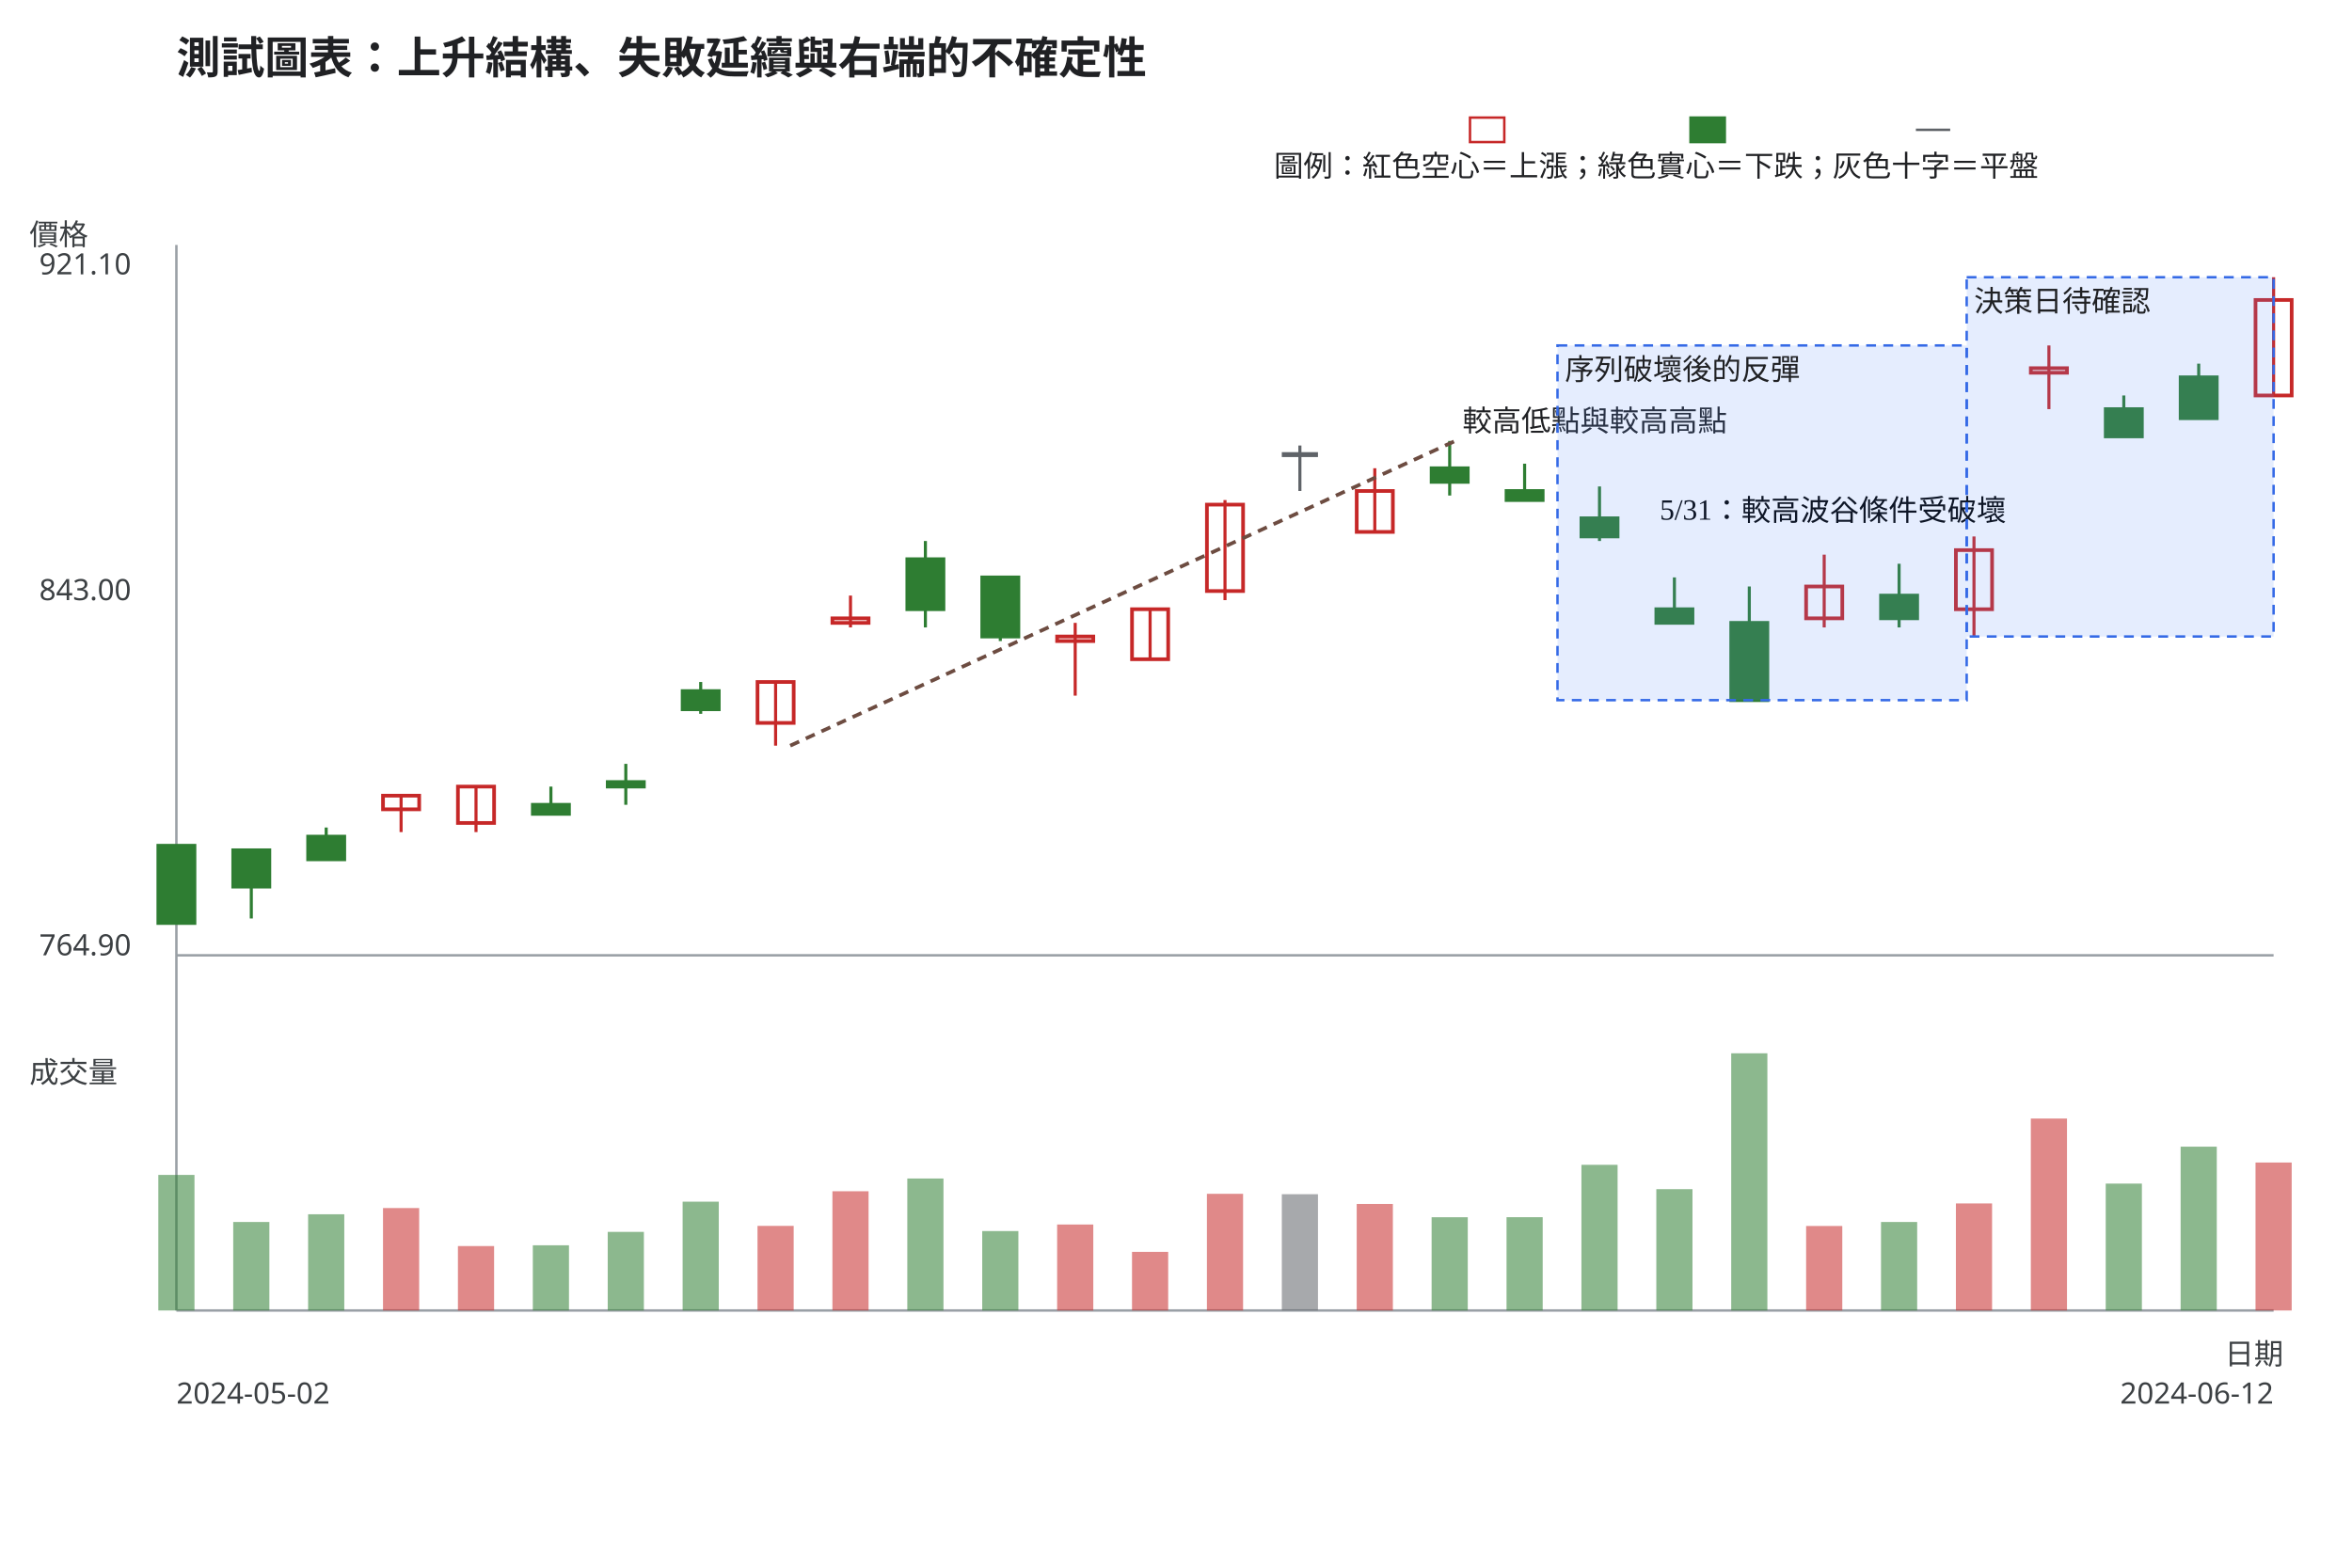
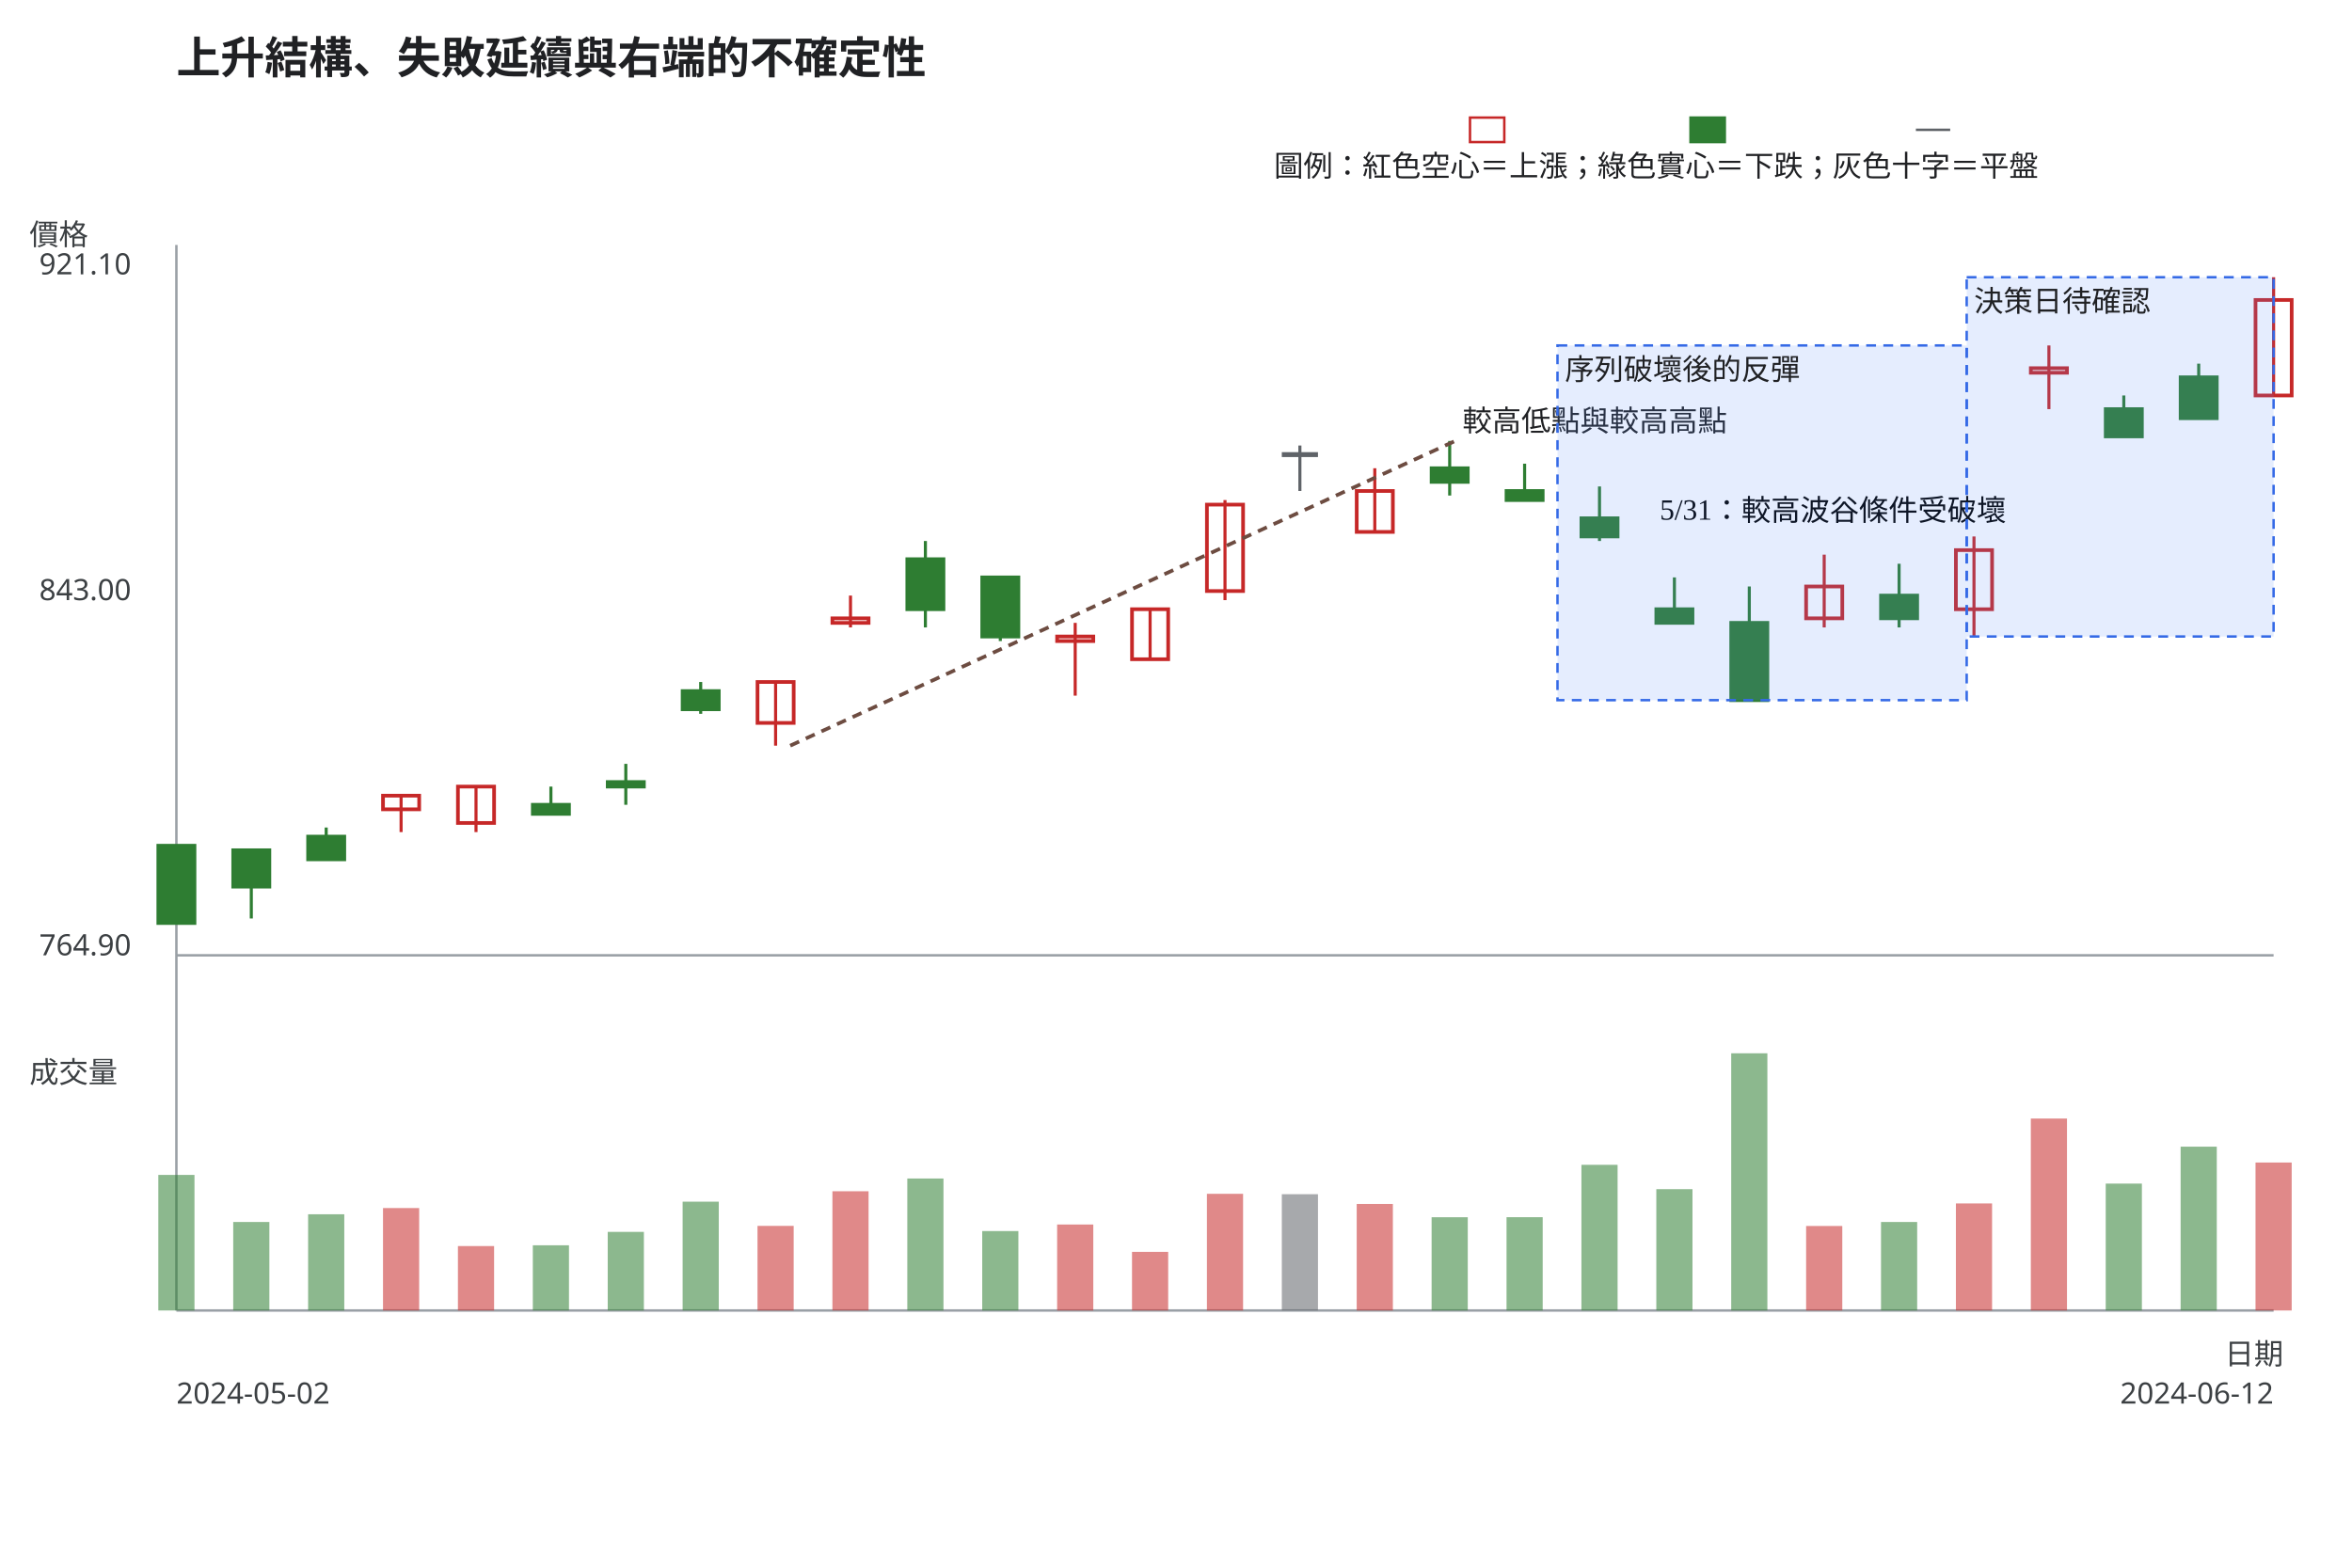
<svg xmlns="http://www.w3.org/2000/svg" aria-labelledby="chart-title chart-desc" height="640.00" role="img" viewBox="0 0 960.00 640.00" width="960.00">
  <style>.chart-heading{font:600 18px sans-serif;fill:#202124}.axis{stroke:#9aa0a6;stroke-width:1}.axis-label{font:12px sans-serif;fill:#3c4043}.legend-text,.annotation-label,.indicator-label{font:12px sans-serif;fill:#202124}.candle-wick{stroke-width:1.25}.volume-bar{fill-opacity:.55}.annotation{stroke-dasharray:4 3}.indicator-line{stroke-width:1.5}.sma{stroke:#1565c0}.ema{stroke:#8e24aa}.bollinger{stroke:#ef6c00}.atr{stroke:#455a64}.rsi{stroke:#00695c}.kd-k{stroke:#1565c0}.kd-d{stroke:#ef6c00}.macd{stroke:#6a1b9a}.macd-signal{stroke:#d81b60}.macd-histogram{stroke:#546e7a}</style>
  <defs>
    <marker id="arrowhead" markerHeight="6.00" markerWidth="6.00" orient="auto" refX="5.00" refY="3.00">
      <path d="M 0 0 L 6 3 L 0 6 z" fill="#5d4037" />
    </marker>
  </defs>
-   <text class="chart-heading" x="72.00" y="30.00">測試圖表：上升結構、失敗延續與右端的不確定性</text>
+   <text class="chart-heading" x="72.00" y="30.00">上升結構、失敗延續與右端的不確定性</text>
  <g class="axes">
    <line class="axis" x1="72.00" x2="72.00" y1="100.00" y2="535.00" />
    <line class="axis" x1="72.00" x2="928.00" y1="390.00" y2="390.00" />
    <line class="axis" x1="72.00" x2="928.00" y1="535.00" y2="535.00" />
    <text class="axis-label" x="12.00" y="100.00">價格</text>
    <text class="axis-label" x="16.00" y="112.00">921.10</text>
    <text class="axis-label" x="16.00" y="245.00">843.00</text>
    <text class="axis-label" x="16.00" y="390.00">764.90</text>
    <text class="axis-label" x="12.00" y="442.00">成交量</text>
    <text class="axis-label" x="908.00" y="557.00">日期</text>
  </g>
  <g class="date-labels">
    <text class="axis-label" text-anchor="start" x="72.00" y="573.00">2024-05-02</text>
    <text class="axis-label" text-anchor="end" x="928.00" y="573.00">2024-06-12</text>
  </g>
  <g class="price-candles">
    <line class="candle-wick down" data-direction="down" stroke="#2e7d32" x1="72.00" x2="72.00" y1="345.26" y2="376.82" />
    <rect class="candle-body down solid" data-direction="down" fill="#2e7d32" height="31.56" stroke="#2e7d32" stroke-width="1.50" width="14.76" x="64.62" y="345.26" />
    <line class="candle-wick down" data-direction="down" stroke="#2e7d32" x1="102.57" x2="102.57" y1="347.11" y2="374.96" />
    <rect class="candle-body down solid" data-direction="down" fill="#2e7d32" height="14.85" stroke="#2e7d32" stroke-width="1.50" width="14.76" x="95.19" y="347.11" />
    <line class="candle-wick down" data-direction="down" stroke="#2e7d32" x1="133.14" x2="133.14" y1="337.83" y2="350.83" />
    <rect class="candle-body down solid" data-direction="down" fill="#2e7d32" height="9.28" stroke="#2e7d32" stroke-width="1.50" width="14.76" x="125.76" y="341.54" />
    <line class="candle-wick up" data-direction="up" stroke="#c62828" x1="163.71" x2="163.71" y1="324.83" y2="339.69" />
    <rect class="candle-body up hollow" data-direction="up" fill="none" height="5.57" stroke="#c62828" stroke-width="1.50" width="14.76" x="156.33" y="324.83" />
    <line class="candle-wick up" data-direction="up" stroke="#c62828" x1="194.29" x2="194.29" y1="321.12" y2="339.69" />
    <rect class="candle-body up hollow" data-direction="up" fill="none" height="14.85" stroke="#c62828" stroke-width="1.50" width="14.76" x="186.91" y="321.12" />
    <line class="candle-wick down" data-direction="down" stroke="#2e7d32" x1="224.86" x2="224.86" y1="321.12" y2="332.26" />
    <rect class="candle-body down solid" data-direction="down" fill="#2e7d32" height="3.71" stroke="#2e7d32" stroke-width="1.50" width="14.76" x="217.48" y="328.55" />
    <line class="candle-wick down" data-direction="down" stroke="#2e7d32" x1="255.43" x2="255.43" y1="311.84" y2="328.55" />
    <rect class="candle-body down solid" data-direction="down" fill="#2e7d32" height="1.86" stroke="#2e7d32" stroke-width="1.50" width="14.76" x="248.05" y="319.26" />
    <line class="candle-wick down" data-direction="down" stroke="#2e7d32" x1="286.00" x2="286.00" y1="278.42" y2="291.41" />
    <rect class="candle-body down solid" data-direction="down" fill="#2e7d32" height="7.43" stroke="#2e7d32" stroke-width="1.50" width="14.76" x="278.62" y="282.13" />
    <line class="candle-wick up" data-direction="up" stroke="#c62828" x1="316.57" x2="316.57" y1="278.42" y2="304.41" />
    <rect class="candle-body up hollow" data-direction="up" fill="none" height="16.71" stroke="#c62828" stroke-width="1.50" width="14.76" x="309.19" y="278.42" />
    <line class="candle-wick up" data-direction="up" stroke="#c62828" x1="347.14" x2="347.14" y1="243.14" y2="256.14" />
    <rect class="candle-body up hollow" data-direction="up" fill="none" height="1.86" stroke="#c62828" stroke-width="1.50" width="14.76" x="339.76" y="252.43" />
    <line class="candle-wick down" data-direction="down" stroke="#2e7d32" x1="377.71" x2="377.71" y1="220.86" y2="256.14" />
    <rect class="candle-body down solid" data-direction="down" fill="#2e7d32" height="20.42" stroke="#2e7d32" stroke-width="1.50" width="14.76" x="370.33" y="228.29" />
    <line class="candle-wick down" data-direction="down" stroke="#2e7d32" x1="408.29" x2="408.29" y1="235.72" y2="261.71" />
    <rect class="candle-body down solid" data-direction="down" fill="#2e7d32" height="24.14" stroke="#2e7d32" stroke-width="1.50" width="14.76" x="400.91" y="235.72" />
    <line class="candle-wick up" data-direction="up" stroke="#c62828" x1="438.86" x2="438.86" y1="254.28" y2="283.99" />
    <rect class="candle-body up hollow" data-direction="up" fill="none" height="1.86" stroke="#c62828" stroke-width="1.50" width="14.76" x="431.48" y="259.85" />
    <line class="candle-wick up" data-direction="up" stroke="#c62828" x1="469.43" x2="469.43" y1="248.71" y2="269.14" />
    <rect class="candle-body up hollow" data-direction="up" fill="none" height="20.42" stroke="#c62828" stroke-width="1.50" width="14.76" x="462.05" y="248.71" />
    <line class="candle-wick up" data-direction="up" stroke="#c62828" x1="500.00" x2="500.00" y1="204.15" y2="245.00" />
    <rect class="candle-body up hollow" data-direction="up" fill="none" height="35.28" stroke="#c62828" stroke-width="1.50" width="14.76" x="492.62" y="206.01" />
    <line class="candle-wick doji" data-direction="doji" stroke="#5f6368" x1="530.57" x2="530.57" y1="181.88" y2="200.44" />
    <line class="candle-body doji cross" data-direction="doji" stroke="#5f6368" stroke-width="2.00" x1="523.19" x2="537.95" y1="185.59" y2="185.59" />
    <line class="candle-wick up" data-direction="up" stroke="#c62828" x1="561.14" x2="561.14" y1="191.16" y2="217.15" />
    <rect class="candle-body up hollow" data-direction="up" fill="none" height="16.71" stroke="#c62828" stroke-width="1.50" width="14.76" x="553.76" y="200.44" />
    <line class="candle-wick down" data-direction="down" stroke="#2e7d32" x1="591.71" x2="591.71" y1="180.02" y2="202.30" />
    <rect class="candle-body down solid" data-direction="down" fill="#2e7d32" height="5.57" stroke="#2e7d32" stroke-width="1.50" width="14.76" x="584.33" y="191.16" />
    <line class="candle-wick down" data-direction="down" stroke="#2e7d32" x1="622.29" x2="622.29" y1="189.30" y2="204.15" />
    <rect class="candle-body down solid" data-direction="down" fill="#2e7d32" height="3.71" stroke="#2e7d32" stroke-width="1.50" width="14.76" x="614.91" y="200.44" />
    <line class="candle-wick down" data-direction="down" stroke="#2e7d32" x1="652.86" x2="652.86" y1="198.59" y2="220.86" />
    <rect class="candle-body down solid" data-direction="down" fill="#2e7d32" height="7.43" stroke="#2e7d32" stroke-width="1.50" width="14.76" x="645.48" y="211.58" />
    <line class="candle-wick down" data-direction="down" stroke="#2e7d32" x1="683.43" x2="683.43" y1="235.72" y2="254.28" />
    <rect class="candle-body down solid" data-direction="down" fill="#2e7d32" height="5.57" stroke="#2e7d32" stroke-width="1.50" width="14.76" x="676.05" y="248.71" />
    <line class="candle-wick down" data-direction="down" stroke="#2e7d32" x1="714.00" x2="714.00" y1="239.43" y2="285.85" />
    <rect class="candle-body down solid" data-direction="down" fill="#2e7d32" height="31.56" stroke="#2e7d32" stroke-width="1.50" width="14.76" x="706.62" y="254.28" />
    <line class="candle-wick up" data-direction="up" stroke="#c62828" x1="744.57" x2="744.57" y1="226.43" y2="256.14" />
    <rect class="candle-body up hollow" data-direction="up" fill="none" height="13.00" stroke="#c62828" stroke-width="1.50" width="14.76" x="737.19" y="239.43" />
    <line class="candle-wick down" data-direction="down" stroke="#2e7d32" x1="775.14" x2="775.14" y1="230.15" y2="256.14" />
    <rect class="candle-body down solid" data-direction="down" fill="#2e7d32" height="9.28" stroke="#2e7d32" stroke-width="1.50" width="14.76" x="767.76" y="243.14" />
    <line class="candle-wick up" data-direction="up" stroke="#c62828" x1="805.71" x2="805.71" y1="219.01" y2="259.85" />
    <rect class="candle-body up hollow" data-direction="up" fill="none" height="24.14" stroke="#c62828" stroke-width="1.50" width="14.76" x="798.33" y="224.58" />
    <line class="candle-wick up" data-direction="up" stroke="#c62828" x1="836.29" x2="836.29" y1="141.03" y2="167.02" />
    <rect class="candle-body up hollow" data-direction="up" fill="none" height="1.86" stroke="#c62828" stroke-width="1.50" width="14.76" x="828.91" y="150.31" />
    <line class="candle-wick down" data-direction="down" stroke="#2e7d32" x1="866.86" x2="866.86" y1="161.45" y2="178.16" />
    <rect class="candle-body down solid" data-direction="down" fill="#2e7d32" height="11.14" stroke="#2e7d32" stroke-width="1.50" width="14.76" x="859.48" y="167.02" />
    <line class="candle-wick down" data-direction="down" stroke="#2e7d32" x1="897.43" x2="897.43" y1="148.46" y2="170.74" />
    <rect class="candle-body down solid" data-direction="down" fill="#2e7d32" height="16.71" stroke="#2e7d32" stroke-width="1.50" width="14.76" x="890.05" y="154.03" />
    <line class="candle-wick up" data-direction="up" stroke="#c62828" x1="928.00" x2="928.00" y1="113.18" y2="161.45" />
    <rect class="candle-body up hollow" data-direction="up" fill="none" height="38.99" stroke="#c62828" stroke-width="1.50" width="14.76" x="920.62" y="122.46" />
  </g>
  <g class="volume-bars">
    <rect class="volume-bar down" data-direction="down" fill="#2e7d32" height="55.35" width="14.76" x="64.62" y="479.65" />
    <rect class="volume-bar down" data-direction="down" fill="#2e7d32" height="36.13" width="14.76" x="95.19" y="498.87" />
    <rect class="volume-bar down" data-direction="down" fill="#2e7d32" height="39.28" width="14.76" x="125.76" y="495.72" />
    <rect class="volume-bar up" data-direction="up" fill="#c62828" height="41.82" width="14.76" x="156.33" y="493.18" />
    <rect class="volume-bar up" data-direction="up" fill="#c62828" height="26.30" width="14.76" x="186.91" y="508.70" />
    <rect class="volume-bar down" data-direction="down" fill="#2e7d32" height="26.62" width="14.76" x="217.48" y="508.38" />
    <rect class="volume-bar down" data-direction="down" fill="#2e7d32" height="32.09" width="14.76" x="248.05" y="502.91" />
    <rect class="volume-bar down" data-direction="down" fill="#2e7d32" height="44.42" width="14.76" x="278.62" y="490.58" />
    <rect class="volume-bar up" data-direction="up" fill="#c62828" height="34.54" width="14.76" x="309.19" y="500.46" />
    <rect class="volume-bar up" data-direction="up" fill="#c62828" height="48.68" width="14.76" x="339.76" y="486.32" />
    <rect class="volume-bar down" data-direction="down" fill="#2e7d32" height="53.88" width="14.76" x="370.33" y="481.12" />
    <rect class="volume-bar down" data-direction="down" fill="#2e7d32" height="32.43" width="14.76" x="400.91" y="502.57" />
    <rect class="volume-bar up" data-direction="up" fill="#c62828" height="35.10" width="14.76" x="431.48" y="499.90" />
    <rect class="volume-bar up" data-direction="up" fill="#c62828" height="23.93" width="14.76" x="462.05" y="511.07" />
    <rect class="volume-bar up" data-direction="up" fill="#c62828" height="47.63" width="14.76" x="492.62" y="487.37" />
    <rect class="volume-bar doji" data-direction="doji" fill="#5f6368" height="47.47" width="14.76" x="523.19" y="487.53" />
    <rect class="volume-bar up" data-direction="up" fill="#c62828" height="43.49" width="14.76" x="553.76" y="491.51" />
    <rect class="volume-bar down" data-direction="down" fill="#2e7d32" height="38.07" width="14.76" x="584.33" y="496.93" />
    <rect class="volume-bar down" data-direction="down" fill="#2e7d32" height="38.09" width="14.76" x="614.91" y="496.91" />
    <rect class="volume-bar down" data-direction="down" fill="#2e7d32" height="59.47" width="14.76" x="645.48" y="475.53" />
    <rect class="volume-bar down" data-direction="down" fill="#2e7d32" height="49.53" width="14.76" x="676.05" y="485.47" />
    <rect class="volume-bar down" data-direction="down" fill="#2e7d32" height="105.00" width="14.76" x="706.62" y="430.00" />
    <rect class="volume-bar up" data-direction="up" fill="#c62828" height="34.50" width="14.76" x="737.19" y="500.50" />
    <rect class="volume-bar down" data-direction="down" fill="#2e7d32" height="36.13" width="14.76" x="767.76" y="498.87" />
    <rect class="volume-bar up" data-direction="up" fill="#c62828" height="43.70" width="14.76" x="798.33" y="491.30" />
    <rect class="volume-bar up" data-direction="up" fill="#c62828" height="78.36" width="14.76" x="828.91" y="456.64" />
    <rect class="volume-bar down" data-direction="down" fill="#2e7d32" height="51.80" width="14.76" x="859.48" y="483.20" />
    <rect class="volume-bar down" data-direction="down" fill="#2e7d32" height="66.88" width="14.76" x="890.05" y="468.12" />
    <rect class="volume-bar up" data-direction="up" fill="#c62828" height="60.40" width="14.76" x="920.62" y="474.60" />
  </g>
  <g class="legend">
    <rect class="legend-up hollow" fill="none" height="10.00" stroke="#c62828" width="14.00" x="600.00" y="48.00" />
    <rect class="legend-down solid" fill="#2e7d32" height="10.00" stroke="#2e7d32" width="14.00" x="690.00" y="48.00" />
    <line class="legend-doji cross" stroke="#5f6368" x1="782.00" x2="796.00" y1="53.00" y2="53.00" />
    <text class="legend-text" x="520.00" y="72.00">圖例：紅色空心＝上漲；綠色實心＝下跌；灰色十字＝平盤</text>
  </g>
  <g class="annotations">
    <text class="annotation label" data-annotation="label" x="677.46" y="212.15">5/31：較高波谷條件受破壞</text>
    <line class="annotation line" data-annotation="line" stroke="#6d4c41" stroke-width="1.50" x1="322.54" x2="593.95" y1="304.41" y2="180.02" />
    <text class="annotation-label" x="596.95" y="176.02">較高低點與較高高點</text>
    <rect class="annotation zone" data-annotation="zone" fill="#5b8ff9" fill-opacity="0.16" height="144.81" stroke="#356ae6" width="167.02" x="635.71" y="141.03" />
    <text class="annotation-label" x="638.71" y="155.03">序列破壞後的反彈</text>
    <rect class="annotation zone" data-annotation="zone" fill="#5b8ff9" fill-opacity="0.16" height="146.67" stroke="#356ae6" width="125.27" x="802.73" y="113.18" />
    <text class="annotation-label" x="805.73" y="127.18">決策日待確認</text>
  </g>
</svg>
